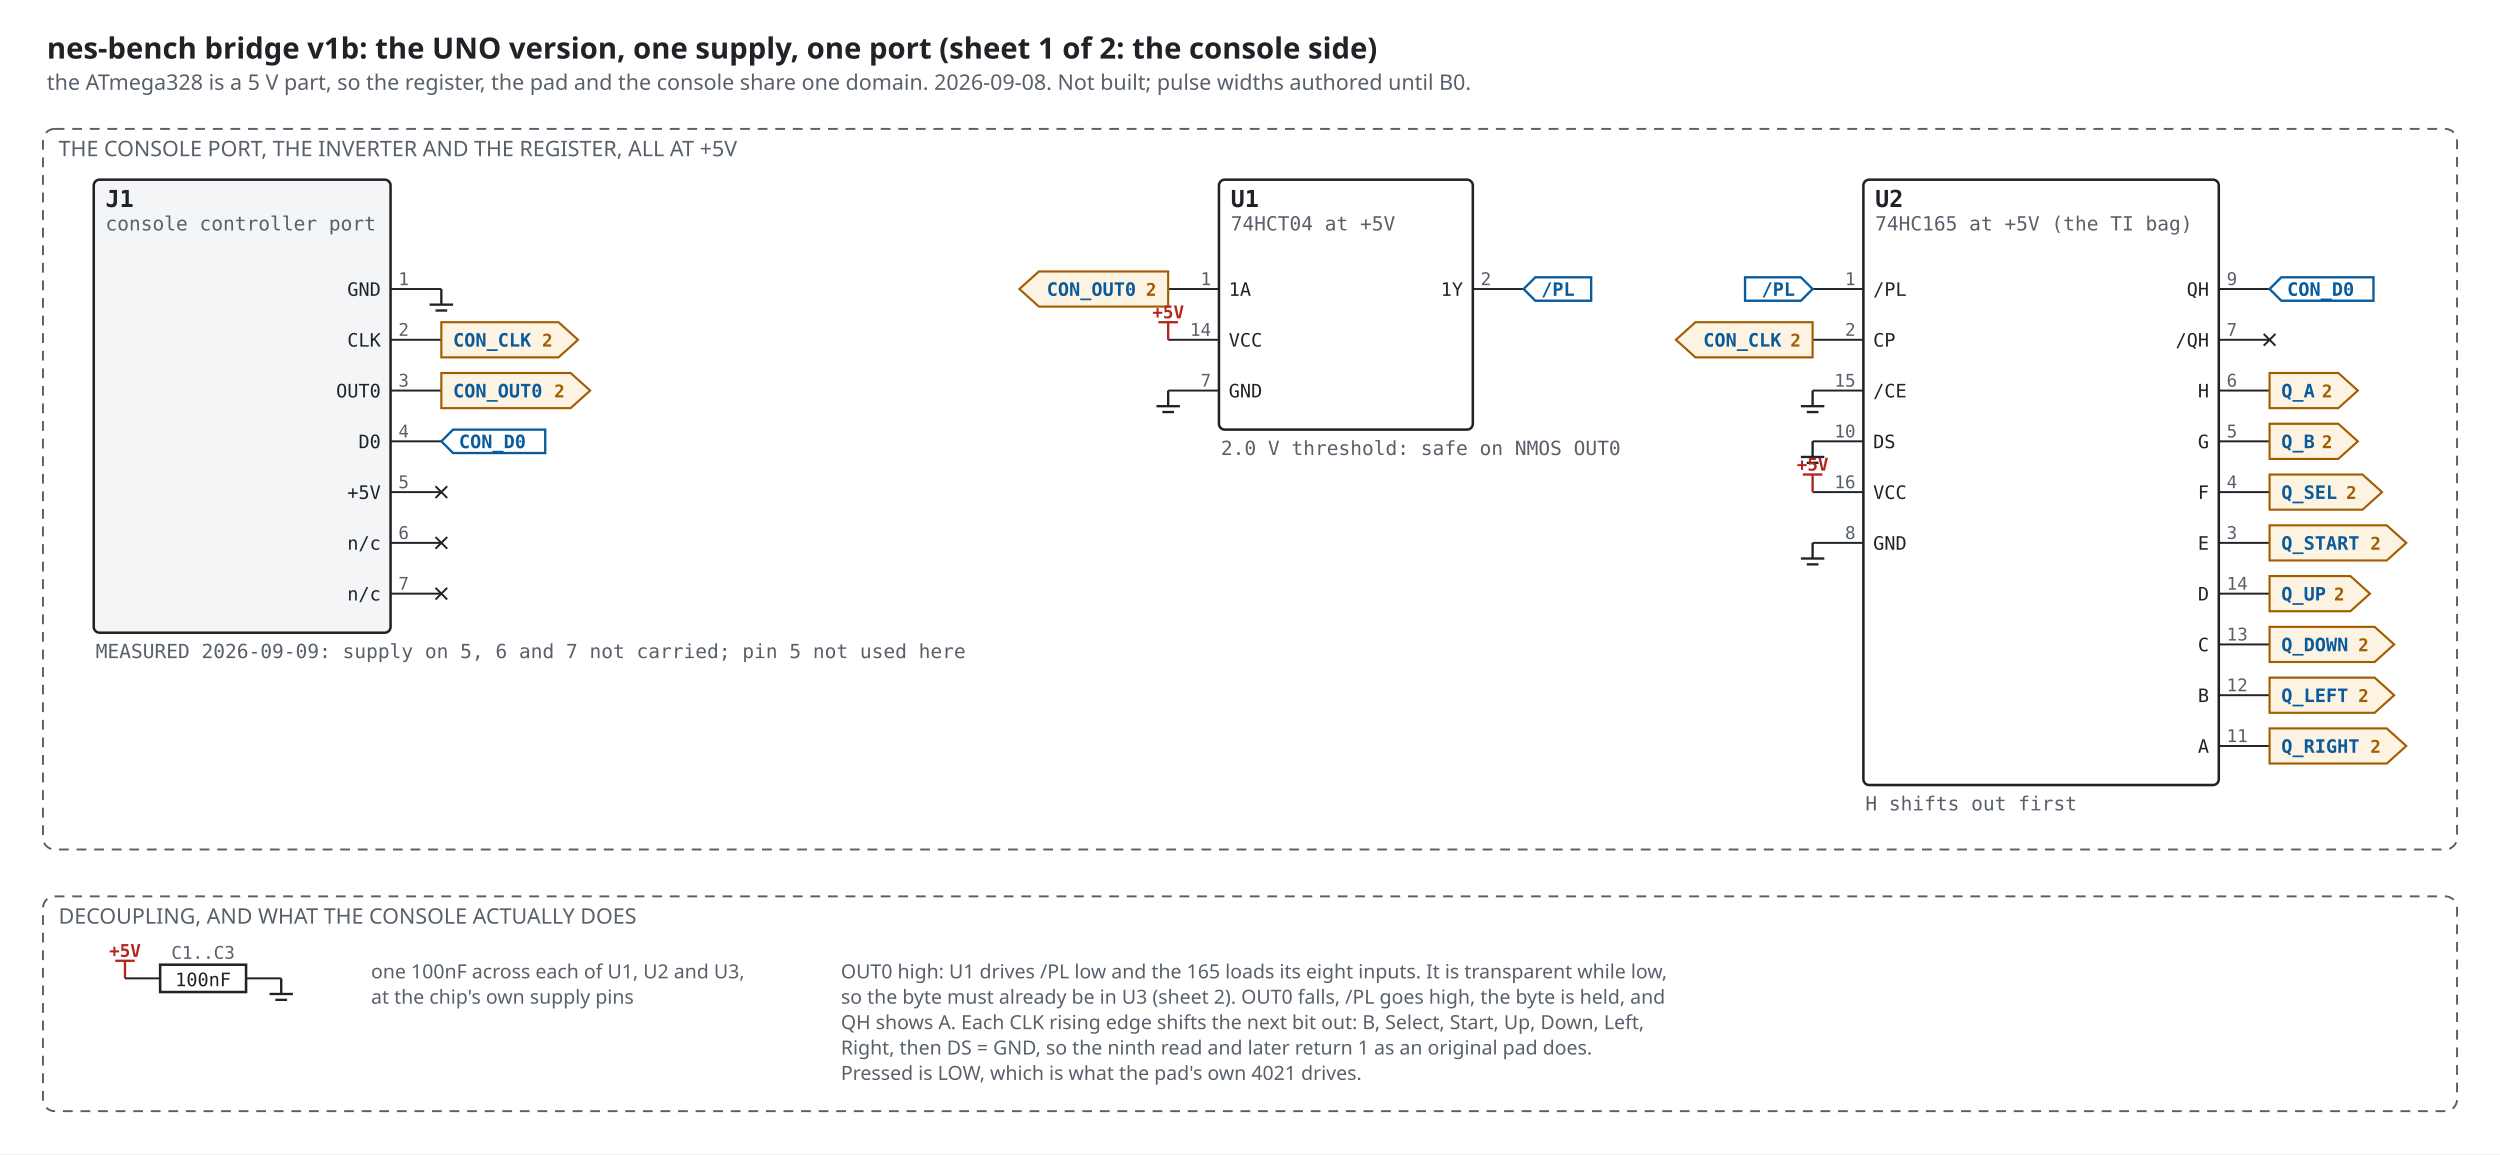
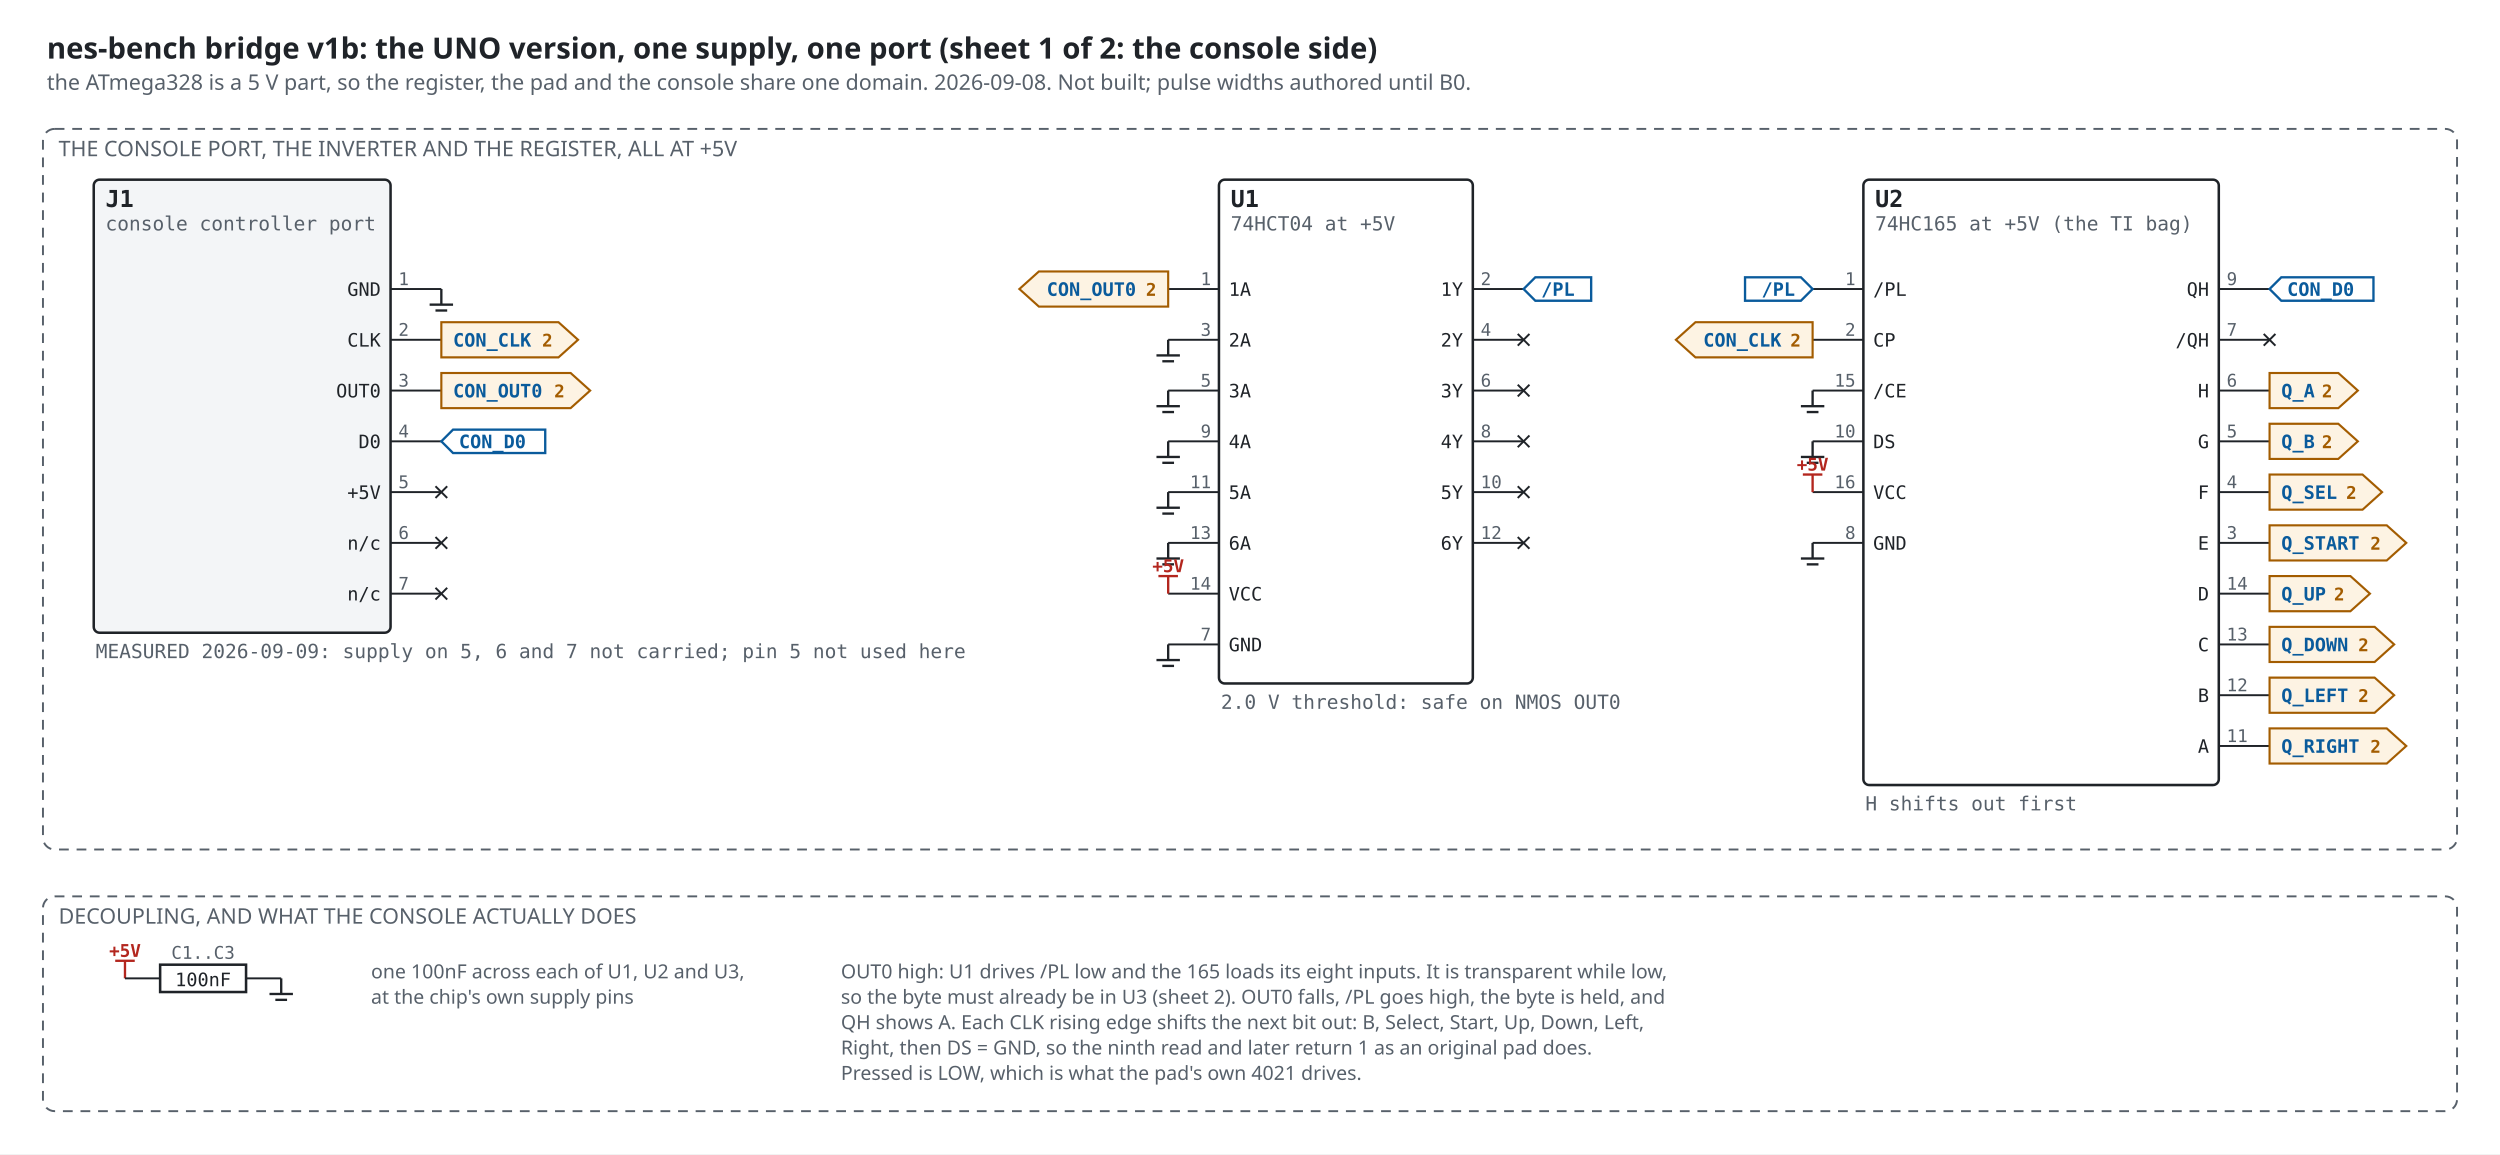
<svg xmlns="http://www.w3.org/2000/svg" viewBox="0 0 1280.2 591.0" width="1280.2" height="591.0" role="img" aria-label="nes-bench bridge v1b: the UNO version, one supply, one port  (sheet 1 of 2: the console side)">
  <style>
    text { font-family: ui-monospace, "SF Mono", Menlo, Consolas, monospace; fill: #1f2328; }
    .title { font-size: 15px; font-weight: 700; font-family: ui-sans-serif, system-ui, sans-serif; }
    .sub { font-size: 11px; fill: #57606a; font-family: ui-sans-serif, system-ui, sans-serif; }
    .ref { font-size: 12px; font-weight: 700; }
    .part { font-size: 10px; fill: #57606a; }
    .pin { font-size: 9.5px; }
    .pinno { font-size: 9px; fill: #57606a; }
    .linkflag { fill: #fdf3e3; stroke: #a35c00; stroke-width: 1.1; }
    .linkno { font-size: 9px; fill: #a35c00; font-weight: 700; }
    .net { font-size: 9.5px; fill: #0a5b9c; font-weight: 600; }
    .rail5 { font-size: 9px; fill: #b3261e; font-weight: 700; }
    .rail3 { font-size: 9px; fill: #b35c00; font-weight: 700; }
    .gnd { font-size: 9px; fill: #1f2328; font-weight: 700; }
    .note { font-size: 10px; fill: #57606a; font-family: ui-sans-serif, system-ui, sans-serif; }
    .box { fill: #ffffff; stroke: #1f2328; stroke-width: 1.3; }
    .offsheet { fill: #eaf3fb; stroke: #0a5b9c; stroke-width: 1.1; }
    .conn { fill: #f3f5f7; stroke: #1f2328; stroke-width: 1.3; }
    .zone { fill: none; stroke: #57606a; stroke-dasharray: 5 4; stroke-width: 1; }
    .lead { stroke: #1f2328; stroke-width: 1; }
    .wire { stroke: #0a5b9c; stroke-width: 1.2; fill: none; }
    .w5 { stroke: #b3261e; stroke-width: 1.2; fill: none; }
    .w3 { stroke: #b35c00; stroke-width: 1.2; fill: none; }
    .wg { stroke: #1f2328; stroke-width: 1.2; fill: none; }
    .lane { stroke: #1f2328; stroke-width: 1.4; fill: none; }
    .lanelbl { font-size: 11px; font-weight: 700; }
    .win { fill: #b3261e; fill-opacity: 0.10; stroke: none; }
    .safe { fill: #1a7f37; fill-opacity: 0.12; stroke: none; }
    .mark { stroke: #0a5b9c; stroke-width: 1.2; stroke-dasharray: 3 3; }
    .auth { font-size: 9px; fill: #b3261e; font-family: ui-sans-serif, system-ui, sans-serif; font-style: italic; }
  </style>
  <rect x="0" y="0" width="1280.2" height="591.0" fill="#ffffff" />
  <g class="sheet-heading" data-height="60">
    <text class="title" x="24" y="30">nes-bench bridge v1b: the UNO version, one supply, one port  (sheet 1 of 2: the console side)</text>
    <text class="sub" x="24" y="46">the ATmega328 is a 5 V part, so the register, the pad and the console share one domain. 2026-09-08. Not built; pulse widths authored until B0.</text>
  </g>
  <rect class="zone" x="22" y="66" width="1236.2" height="369.0" rx="6" />
  <text class="sub" x="30" y="80" text-anchor="start">THE CONSOLE PORT, THE INVERTER AND THE REGISTER, ALL AT +5V</text>
  <rect class="zone" x="22" y="459.0" width="1236.2" height="110.0" rx="6" />
  <text class="sub" x="30" y="473.0" text-anchor="start">DECOUPLING, AND WHAT THE CONSOLE ACTUALLY DOES</text>
  <rect class="conn" x="48.0" y="92.0" width="152.0" height="232" rx="3" />
  <text class="ref" x="54.0" y="106.0" text-anchor="start">J1</text>
  <text class="part" x="54.0" y="118.0" text-anchor="start">console controller port</text>
  <text class="part" x="49.0" y="337.0" text-anchor="start">MEASURED 2026-09-09: supply on 5, 6 and 7 not carried; pin 5 not used here</text>
  <line class="lead" x1="200.0" y1="148.0" x2="226.0" y2="148.0" />
  <text class="pin" x="195.0" y="151.5" text-anchor="end">GND</text>
  <text class="pinno" x="204.0" y="146.0" text-anchor="start">1</text>
  <line class="wg" x1="226.0" y1="148.0" x2="226.0" y2="156.0" />
  <line class="wg" x1="220.0" y1="156.0" x2="232.0" y2="156.0" />
  <line class="wg" x1="223.0" y1="159.0" x2="229.0" y2="159.0" />
  <line class="lead" x1="200.0" y1="174.0" x2="226.0" y2="174.0" />
  <text class="pin" x="195.0" y="177.5" text-anchor="end">CLK</text>
  <text class="pinno" x="204.0" y="172.0" text-anchor="start">2</text>
  <path class="linkflag" d="M296.0 174.0 L286.0 165.0 L226.0 165.0 L226.0 183.0 L286.0 183.0 Z" />
  <text class="net" x="232.0" y="177.5" text-anchor="start">CON_CLK</text>
  <text class="linkno" x="283.0" y="177.5" text-anchor="end">2</text>
  <line class="lead" x1="200.0" y1="200.0" x2="226.0" y2="200.0" />
  <text class="pin" x="195.0" y="203.5" text-anchor="end">OUT0</text>
  <text class="pinno" x="204.0" y="198.0" text-anchor="start">3</text>
  <path class="linkflag" d="M302.2 200.0 L292.2 191.0 L226.0 191.0 L226.0 209.0 L292.2 209.0 Z" />
  <text class="net" x="232.0" y="203.5" text-anchor="start">CON_OUT0</text>
  <text class="linkno" x="289.2" y="203.5" text-anchor="end">2</text>
  <line class="lead" x1="200.0" y1="226.0" x2="226.0" y2="226.0" />
  <text class="pin" x="195.0" y="229.5" text-anchor="end">D0</text>
  <text class="pinno" x="204.0" y="224.0" text-anchor="start">4</text>
  <path class="wire" d="M226.0,226.0 l6,-6 h47.2 v12 h-47.2 z" />
  <text class="net" x="235.0" y="229.5" text-anchor="start">CON_D0</text>
  <line class="lead" x1="200.0" y1="252.0" x2="226.0" y2="252.0" />
  <text class="pin" x="195.0" y="255.5" text-anchor="end">+5V</text>
  <text class="pinno" x="204.0" y="250.0" text-anchor="start">5</text>
  <line class="lead" x1="223.0" y1="249.0" x2="229.0" y2="255.0" />
  <line class="lead" x1="223.0" y1="255.0" x2="229.0" y2="249.0" />
  <line class="lead" x1="200.0" y1="278.0" x2="226.0" y2="278.0" />
  <text class="pin" x="195.0" y="281.5" text-anchor="end">n/c</text>
  <text class="pinno" x="204.0" y="276.0" text-anchor="start">6</text>
  <line class="lead" x1="223.0" y1="275.0" x2="229.0" y2="281.0" />
  <line class="lead" x1="223.0" y1="281.0" x2="229.0" y2="275.0" />
  <line class="lead" x1="200.0" y1="304.0" x2="226.0" y2="304.0" />
  <text class="pin" x="195.0" y="307.5" text-anchor="end">n/c</text>
  <text class="pinno" x="204.0" y="302.0" text-anchor="start">7</text>
  <line class="lead" x1="223.0" y1="301.0" x2="229.0" y2="307.0" />
  <line class="lead" x1="223.0" y1="307.0" x2="229.0" y2="301.0" />
-   <rect class="box" x="624.2" y="92.0" width="130" height="128" rx="3" />
+   <rect class="box" x="624.2" y="92.0" width="130" height="258" rx="3" />
  <text class="ref" x="630.2" y="106.0" text-anchor="start">U1</text>
  <text class="part" x="630.2" y="118.0" text-anchor="start">74HCT04  at +5V</text>
-   <text class="part" x="625.2" y="233.0" text-anchor="start">2.0 V threshold: safe on NMOS OUT0</text>
+   <text class="part" x="625.2" y="363.0" text-anchor="start">2.0 V threshold: safe on NMOS OUT0</text>
  <line class="lead" x1="598.2" y1="148.0" x2="624.2" y2="148.0" />
  <text class="pin" x="629.2" y="151.5" text-anchor="start">1A</text>
  <text class="pinno" x="620.2" y="146.0" text-anchor="end">1</text>
  <path class="linkflag" d="M522.0 148.0 L532.0 139.0 L598.2 139.0 L598.2 157.0 L532.0 157.0 Z" />
  <text class="net" x="536.0" y="151.5" text-anchor="start">CON_OUT0</text>
  <text class="linkno" x="592.2" y="151.5" text-anchor="end">2</text>
  <line class="lead" x1="598.2" y1="174.0" x2="624.2" y2="174.0" />
-   <text class="pin" x="629.2" y="177.5" text-anchor="start">VCC</text>
-   <text class="pinno" x="620.2" y="172.0" text-anchor="end">14</text>
-   <line class="w5" x1="598.2" y1="174.0" x2="598.2" y2="165.0" />
-   <line class="w5" x1="593.2" y1="165.0" x2="603.2" y2="165.0" />
-   <text class="rail5" x="598.2" y="163.0" text-anchor="middle">+5V</text>
+   <text class="pin" x="629.2" y="177.5" text-anchor="start">2A</text>
+   <text class="pinno" x="620.2" y="172.0" text-anchor="end">3</text>
+   <line class="wg" x1="598.2" y1="174.0" x2="598.2" y2="182.0" />
+   <line class="wg" x1="592.2" y1="182.0" x2="604.2" y2="182.0" />
+   <line class="wg" x1="595.2" y1="185.0" x2="601.2" y2="185.0" />
  <line class="lead" x1="598.2" y1="200.0" x2="624.2" y2="200.0" />
-   <text class="pin" x="629.2" y="203.5" text-anchor="start">GND</text>
-   <text class="pinno" x="620.2" y="198.0" text-anchor="end">7</text>
+   <text class="pin" x="629.2" y="203.5" text-anchor="start">3A</text>
+   <text class="pinno" x="620.2" y="198.0" text-anchor="end">5</text>
  <line class="wg" x1="598.2" y1="200.0" x2="598.2" y2="208.0" />
  <line class="wg" x1="592.2" y1="208.0" x2="604.2" y2="208.0" />
  <line class="wg" x1="595.2" y1="211.0" x2="601.2" y2="211.0" />
+   <line class="lead" x1="598.2" y1="226.0" x2="624.2" y2="226.0" />
+   <text class="pin" x="629.2" y="229.5" text-anchor="start">4A</text>
+   <text class="pinno" x="620.2" y="224.0" text-anchor="end">9</text>
+   <line class="wg" x1="598.2" y1="226.0" x2="598.2" y2="234.0" />
+   <line class="wg" x1="592.2" y1="234.0" x2="604.2" y2="234.0" />
+   <line class="wg" x1="595.2" y1="237.0" x2="601.2" y2="237.0" />
+   <line class="lead" x1="598.2" y1="252.0" x2="624.2" y2="252.0" />
+   <text class="pin" x="629.2" y="255.5" text-anchor="start">5A</text>
+   <text class="pinno" x="620.2" y="250.0" text-anchor="end">11</text>
+   <line class="wg" x1="598.2" y1="252.0" x2="598.2" y2="260.0" />
+   <line class="wg" x1="592.2" y1="260.0" x2="604.2" y2="260.0" />
+   <line class="wg" x1="595.2" y1="263.0" x2="601.2" y2="263.0" />
+   <line class="lead" x1="598.2" y1="278.0" x2="624.2" y2="278.0" />
+   <text class="pin" x="629.2" y="281.5" text-anchor="start">6A</text>
+   <text class="pinno" x="620.2" y="276.0" text-anchor="end">13</text>
+   <line class="wg" x1="598.2" y1="278.0" x2="598.2" y2="286.0" />
+   <line class="wg" x1="592.2" y1="286.0" x2="604.2" y2="286.0" />
+   <line class="wg" x1="595.2" y1="289.0" x2="601.2" y2="289.0" />
+   <line class="lead" x1="598.2" y1="304.0" x2="624.2" y2="304.0" />
+   <text class="pin" x="629.2" y="307.5" text-anchor="start">VCC</text>
+   <text class="pinno" x="620.2" y="302.0" text-anchor="end">14</text>
+   <line class="w5" x1="598.2" y1="304.0" x2="598.2" y2="295.0" />
+   <line class="w5" x1="593.2" y1="295.0" x2="603.2" y2="295.0" />
+   <text class="rail5" x="598.2" y="293.0" text-anchor="middle">+5V</text>
+   <line class="lead" x1="598.2" y1="330.0" x2="624.2" y2="330.0" />
+   <text class="pin" x="629.2" y="333.5" text-anchor="start">GND</text>
+   <text class="pinno" x="620.2" y="328.0" text-anchor="end">7</text>
+   <line class="wg" x1="598.2" y1="330.0" x2="598.2" y2="338.0" />
+   <line class="wg" x1="592.2" y1="338.0" x2="604.2" y2="338.0" />
+   <line class="wg" x1="595.2" y1="341.0" x2="601.2" y2="341.0" />
  <line class="lead" x1="754.2" y1="148.0" x2="780.2" y2="148.0" />
  <text class="pin" x="749.2" y="151.5" text-anchor="end">1Y</text>
  <text class="pinno" x="758.2" y="146.0" text-anchor="start">2</text>
  <path class="wire" d="M780.2,148.0 l6,-6 h28.6 v12 h-28.6 z" />
  <text class="net" x="789.2" y="151.5" text-anchor="start">/PL</text>
+   <line class="lead" x1="754.2" y1="174.0" x2="780.2" y2="174.0" />
+   <text class="pin" x="749.2" y="177.5" text-anchor="end">2Y</text>
+   <text class="pinno" x="758.2" y="172.0" text-anchor="start">4</text>
+   <line class="lead" x1="777.2" y1="171.0" x2="783.2" y2="177.0" />
+   <line class="lead" x1="777.2" y1="177.0" x2="783.2" y2="171.0" />
+   <line class="lead" x1="754.2" y1="200.0" x2="780.2" y2="200.0" />
+   <text class="pin" x="749.2" y="203.5" text-anchor="end">3Y</text>
+   <text class="pinno" x="758.2" y="198.0" text-anchor="start">6</text>
+   <line class="lead" x1="777.2" y1="197.0" x2="783.2" y2="203.0" />
+   <line class="lead" x1="777.2" y1="203.0" x2="783.2" y2="197.0" />
+   <line class="lead" x1="754.2" y1="226.0" x2="780.2" y2="226.0" />
+   <text class="pin" x="749.2" y="229.5" text-anchor="end">4Y</text>
+   <text class="pinno" x="758.2" y="224.0" text-anchor="start">8</text>
+   <line class="lead" x1="777.2" y1="223.0" x2="783.2" y2="229.0" />
+   <line class="lead" x1="777.2" y1="229.0" x2="783.2" y2="223.0" />
+   <line class="lead" x1="754.2" y1="252.0" x2="780.2" y2="252.0" />
+   <text class="pin" x="749.2" y="255.5" text-anchor="end">5Y</text>
+   <text class="pinno" x="758.2" y="250.0" text-anchor="start">10</text>
+   <line class="lead" x1="777.2" y1="249.0" x2="783.2" y2="255.0" />
+   <line class="lead" x1="777.2" y1="255.0" x2="783.2" y2="249.0" />
+   <line class="lead" x1="754.2" y1="278.0" x2="780.2" y2="278.0" />
+   <text class="pin" x="749.2" y="281.5" text-anchor="end">6Y</text>
+   <text class="pinno" x="758.2" y="276.0" text-anchor="start">12</text>
+   <line class="lead" x1="777.2" y1="275.0" x2="783.2" y2="281.0" />
+   <line class="lead" x1="777.2" y1="281.0" x2="783.2" y2="275.0" />
  <rect class="box" x="954.2" y="92.0" width="182.0" height="310" rx="3" />
  <text class="ref" x="960.2" y="106.0" text-anchor="start">U2</text>
  <text class="part" x="960.2" y="118.0" text-anchor="start">74HC165  at +5V (the TI bag)</text>
  <text class="part" x="955.2" y="415.0" text-anchor="start">H shifts out first</text>
  <line class="lead" x1="928.2" y1="148.0" x2="954.2" y2="148.0" />
  <text class="pin" x="959.2" y="151.5" text-anchor="start">/PL</text>
  <text class="pinno" x="950.2" y="146.0" text-anchor="end">1</text>
  <path class="wire" d="M928.2,148.0 l-6,-6 h-28.6 v12 h28.6 z" />
  <text class="net" x="919.2" y="151.5" text-anchor="end">/PL</text>
  <line class="lead" x1="928.2" y1="174.0" x2="954.2" y2="174.0" />
  <text class="pin" x="959.2" y="177.5" text-anchor="start">CP</text>
  <text class="pinno" x="950.2" y="172.0" text-anchor="end">2</text>
  <path class="linkflag" d="M858.2 174.0 L868.2 165.0 L928.2 165.0 L928.2 183.0 L868.2 183.0 Z" />
  <text class="net" x="872.2" y="177.5" text-anchor="start">CON_CLK</text>
  <text class="linkno" x="922.2" y="177.5" text-anchor="end">2</text>
  <line class="lead" x1="928.2" y1="200.0" x2="954.2" y2="200.0" />
  <text class="pin" x="959.2" y="203.5" text-anchor="start">/CE</text>
  <text class="pinno" x="950.2" y="198.0" text-anchor="end">15</text>
  <line class="wg" x1="928.2" y1="200.0" x2="928.2" y2="208.0" />
  <line class="wg" x1="922.2" y1="208.0" x2="934.2" y2="208.0" />
  <line class="wg" x1="925.2" y1="211.0" x2="931.2" y2="211.0" />
  <line class="lead" x1="928.2" y1="226.0" x2="954.2" y2="226.0" />
  <text class="pin" x="959.2" y="229.5" text-anchor="start">DS</text>
  <text class="pinno" x="950.2" y="224.0" text-anchor="end">10</text>
  <line class="wg" x1="928.2" y1="226.0" x2="928.2" y2="234.0" />
  <line class="wg" x1="922.2" y1="234.0" x2="934.2" y2="234.0" />
  <line class="wg" x1="925.2" y1="237.0" x2="931.2" y2="237.0" />
  <line class="lead" x1="928.2" y1="252.0" x2="954.2" y2="252.0" />
  <text class="pin" x="959.2" y="255.5" text-anchor="start">VCC</text>
  <text class="pinno" x="950.2" y="250.0" text-anchor="end">16</text>
  <line class="w5" x1="928.2" y1="252.0" x2="928.2" y2="243.0" />
  <line class="w5" x1="923.2" y1="243.0" x2="933.2" y2="243.0" />
  <text class="rail5" x="928.2" y="241.0" text-anchor="middle">+5V</text>
  <line class="lead" x1="928.2" y1="278.0" x2="954.2" y2="278.0" />
  <text class="pin" x="959.2" y="281.5" text-anchor="start">GND</text>
  <text class="pinno" x="950.2" y="276.0" text-anchor="end">8</text>
  <line class="wg" x1="928.2" y1="278.0" x2="928.2" y2="286.0" />
  <line class="wg" x1="922.2" y1="286.0" x2="934.2" y2="286.0" />
  <line class="wg" x1="925.2" y1="289.0" x2="931.2" y2="289.0" />
  <line class="lead" x1="1136.2" y1="148.0" x2="1162.2" y2="148.0" />
  <text class="pin" x="1131.2" y="151.5" text-anchor="end">QH</text>
  <text class="pinno" x="1140.2" y="146.0" text-anchor="start">9</text>
  <path class="wire" d="M1162.2,148.0 l6,-6 h47.2 v12 h-47.2 z" />
  <text class="net" x="1171.2" y="151.5" text-anchor="start">CON_D0</text>
  <line class="lead" x1="1136.2" y1="174.0" x2="1162.2" y2="174.0" />
  <text class="pin" x="1131.2" y="177.5" text-anchor="end">/QH</text>
  <text class="pinno" x="1140.2" y="172.0" text-anchor="start">7</text>
  <line class="lead" x1="1159.2" y1="171.0" x2="1165.2" y2="177.0" />
  <line class="lead" x1="1159.2" y1="177.0" x2="1165.2" y2="171.0" />
  <line class="lead" x1="1136.2" y1="200.0" x2="1162.2" y2="200.0" />
  <text class="pin" x="1131.2" y="203.5" text-anchor="end">H</text>
  <text class="pinno" x="1140.2" y="198.0" text-anchor="start">6</text>
  <path class="linkflag" d="M1207.4 200.0 L1197.4 191.0 L1162.2 191.0 L1162.2 209.0 L1197.4 209.0 Z" />
  <text class="net" x="1168.2" y="203.5" text-anchor="start">Q_A</text>
  <text class="linkno" x="1194.4" y="203.5" text-anchor="end">2</text>
  <line class="lead" x1="1136.2" y1="226.0" x2="1162.2" y2="226.0" />
  <text class="pin" x="1131.2" y="229.5" text-anchor="end">G</text>
  <text class="pinno" x="1140.2" y="224.0" text-anchor="start">5</text>
  <path class="linkflag" d="M1207.4 226.0 L1197.4 217.0 L1162.2 217.0 L1162.2 235.0 L1197.4 235.0 Z" />
  <text class="net" x="1168.2" y="229.5" text-anchor="start">Q_B</text>
  <text class="linkno" x="1194.4" y="229.5" text-anchor="end">2</text>
  <line class="lead" x1="1136.2" y1="252.0" x2="1162.2" y2="252.0" />
  <text class="pin" x="1131.2" y="255.5" text-anchor="end">F</text>
  <text class="pinno" x="1140.2" y="250.0" text-anchor="start">4</text>
  <path class="linkflag" d="M1219.8 252.0 L1209.8 243.0 L1162.2 243.0 L1162.2 261.0 L1209.8 261.0 Z" />
  <text class="net" x="1168.2" y="255.5" text-anchor="start">Q_SEL</text>
  <text class="linkno" x="1206.8" y="255.5" text-anchor="end">2</text>
  <line class="lead" x1="1136.2" y1="278.0" x2="1162.2" y2="278.0" />
  <text class="pin" x="1131.2" y="281.5" text-anchor="end">E</text>
  <text class="pinno" x="1140.2" y="276.0" text-anchor="start">3</text>
  <path class="linkflag" d="M1232.2 278.0 L1222.2 269.0 L1162.2 269.0 L1162.2 287.0 L1222.2 287.0 Z" />
  <text class="net" x="1168.2" y="281.5" text-anchor="start">Q_START</text>
  <text class="linkno" x="1219.2" y="281.5" text-anchor="end">2</text>
  <line class="lead" x1="1136.2" y1="304.0" x2="1162.2" y2="304.0" />
  <text class="pin" x="1131.2" y="307.5" text-anchor="end">D</text>
  <text class="pinno" x="1140.2" y="302.0" text-anchor="start">14</text>
  <path class="linkflag" d="M1213.6 304.0 L1203.6 295.0 L1162.2 295.0 L1162.2 313.0 L1203.6 313.0 Z" />
  <text class="net" x="1168.2" y="307.5" text-anchor="start">Q_UP</text>
  <text class="linkno" x="1200.6" y="307.5" text-anchor="end">2</text>
  <line class="lead" x1="1136.2" y1="330.0" x2="1162.2" y2="330.0" />
  <text class="pin" x="1131.2" y="333.5" text-anchor="end">C</text>
  <text class="pinno" x="1140.2" y="328.0" text-anchor="start">13</text>
  <path class="linkflag" d="M1226.0 330.0 L1216.0 321.0 L1162.2 321.0 L1162.2 339.0 L1216.0 339.0 Z" />
  <text class="net" x="1168.2" y="333.5" text-anchor="start">Q_DOWN</text>
  <text class="linkno" x="1213.0" y="333.5" text-anchor="end">2</text>
  <line class="lead" x1="1136.2" y1="356.0" x2="1162.2" y2="356.0" />
  <text class="pin" x="1131.2" y="359.5" text-anchor="end">B</text>
  <text class="pinno" x="1140.2" y="354.0" text-anchor="start">12</text>
  <path class="linkflag" d="M1226.0 356.0 L1216.0 347.0 L1162.2 347.0 L1162.2 365.0 L1216.0 365.0 Z" />
  <text class="net" x="1168.2" y="359.5" text-anchor="start">Q_LEFT</text>
  <text class="linkno" x="1213.0" y="359.5" text-anchor="end">2</text>
  <line class="lead" x1="1136.2" y1="382.0" x2="1162.2" y2="382.0" />
  <text class="pin" x="1131.2" y="385.5" text-anchor="end">A</text>
  <text class="pinno" x="1140.2" y="380.0" text-anchor="start">11</text>
  <path class="linkflag" d="M1232.2 382.0 L1222.2 373.0 L1162.2 373.0 L1162.2 391.0 L1222.2 391.0 Z" />
  <text class="net" x="1168.2" y="385.5" text-anchor="start">Q_RIGHT</text>
  <text class="linkno" x="1219.2" y="385.5" text-anchor="end">2</text>
  <line class="w5" x1="64.0" y1="501.0" x2="64.0" y2="492.0" />
  <line class="w5" x1="59.0" y1="492.0" x2="69.0" y2="492.0" />
  <text class="rail5" x="64.0" y="490.0" text-anchor="middle">+5V</text>
  <line class="lead" x1="64.0" y1="501.0" x2="82.0" y2="501.0" />
  <rect class="box" x="82.0" y="494.0" width="44" height="14" />
  <line class="lead" x1="126.0" y1="501.0" x2="144.0" y2="501.0" />
  <text class="pinno" x="104.0" y="491.0" text-anchor="middle">C1..C3</text>
  <text class="pin" x="104.0" y="505.0" text-anchor="middle">100nF</text>
  <line class="wg" x1="144.0" y1="501.0" x2="144.0" y2="509.0" />
  <line class="wg" x1="138.0" y1="509.0" x2="150.0" y2="509.0" />
  <line class="wg" x1="141.0" y1="512.0" x2="147.0" y2="512.0" />
  <text class="note" x="190.0" y="501.0" text-anchor="start">one 100nF across each of U1, U2 and U3,</text>
  <text class="note" x="190.0" y="514.0" text-anchor="start">at the chip's own supply pins</text>
  <text class="note" x="430.6" y="501.0" text-anchor="start">OUT0 high: U1 drives /PL low and the 165 loads its eight inputs. It is transparent while low,</text>
  <text class="note" x="430.6" y="514.0" text-anchor="start">so the byte must already be in U3 (sheet 2). OUT0 falls, /PL goes high, the byte is held, and</text>
  <text class="note" x="430.6" y="527.0" text-anchor="start">QH shows A. Each CLK rising edge shifts the next bit out: B, Select, Start, Up, Down, Left,</text>
  <text class="note" x="430.6" y="540.0" text-anchor="start">Right, then DS = GND, so the ninth read and later return 1 as an original pad does.</text>
  <text class="note" x="430.6" y="553.0" text-anchor="start">Pressed is LOW, which is what the pad's own 4021 drives.</text>
</svg>
